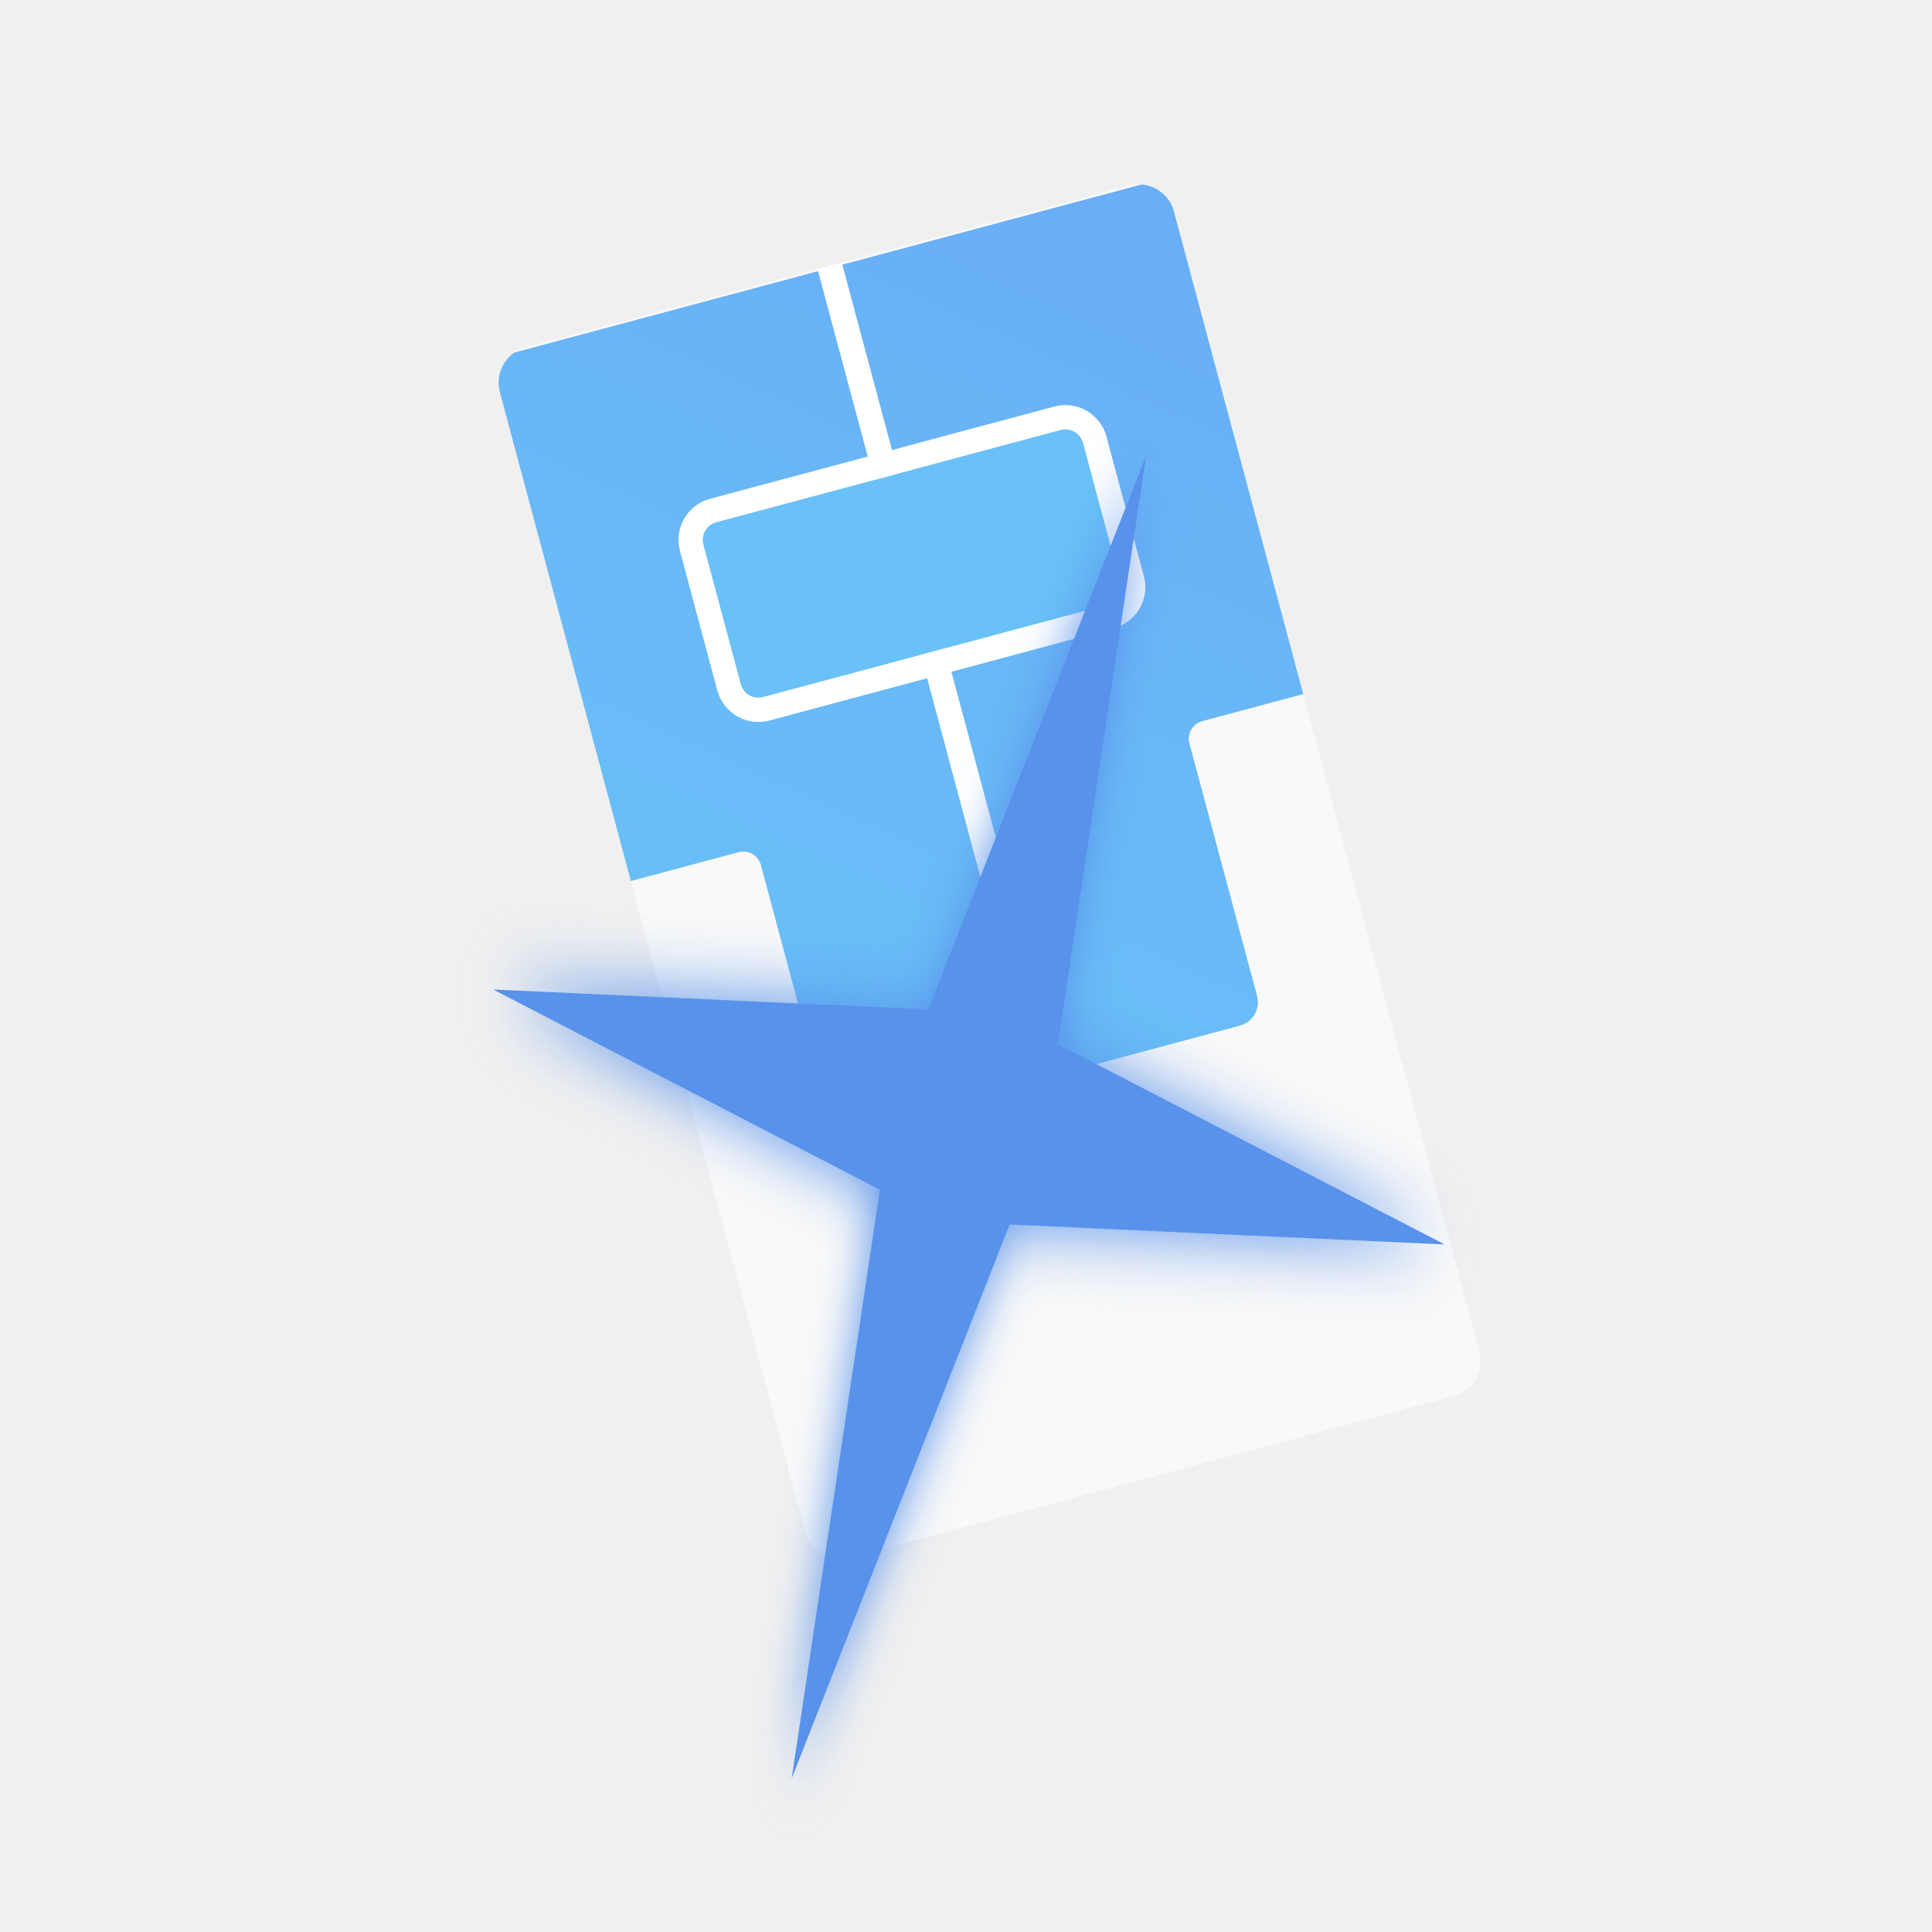
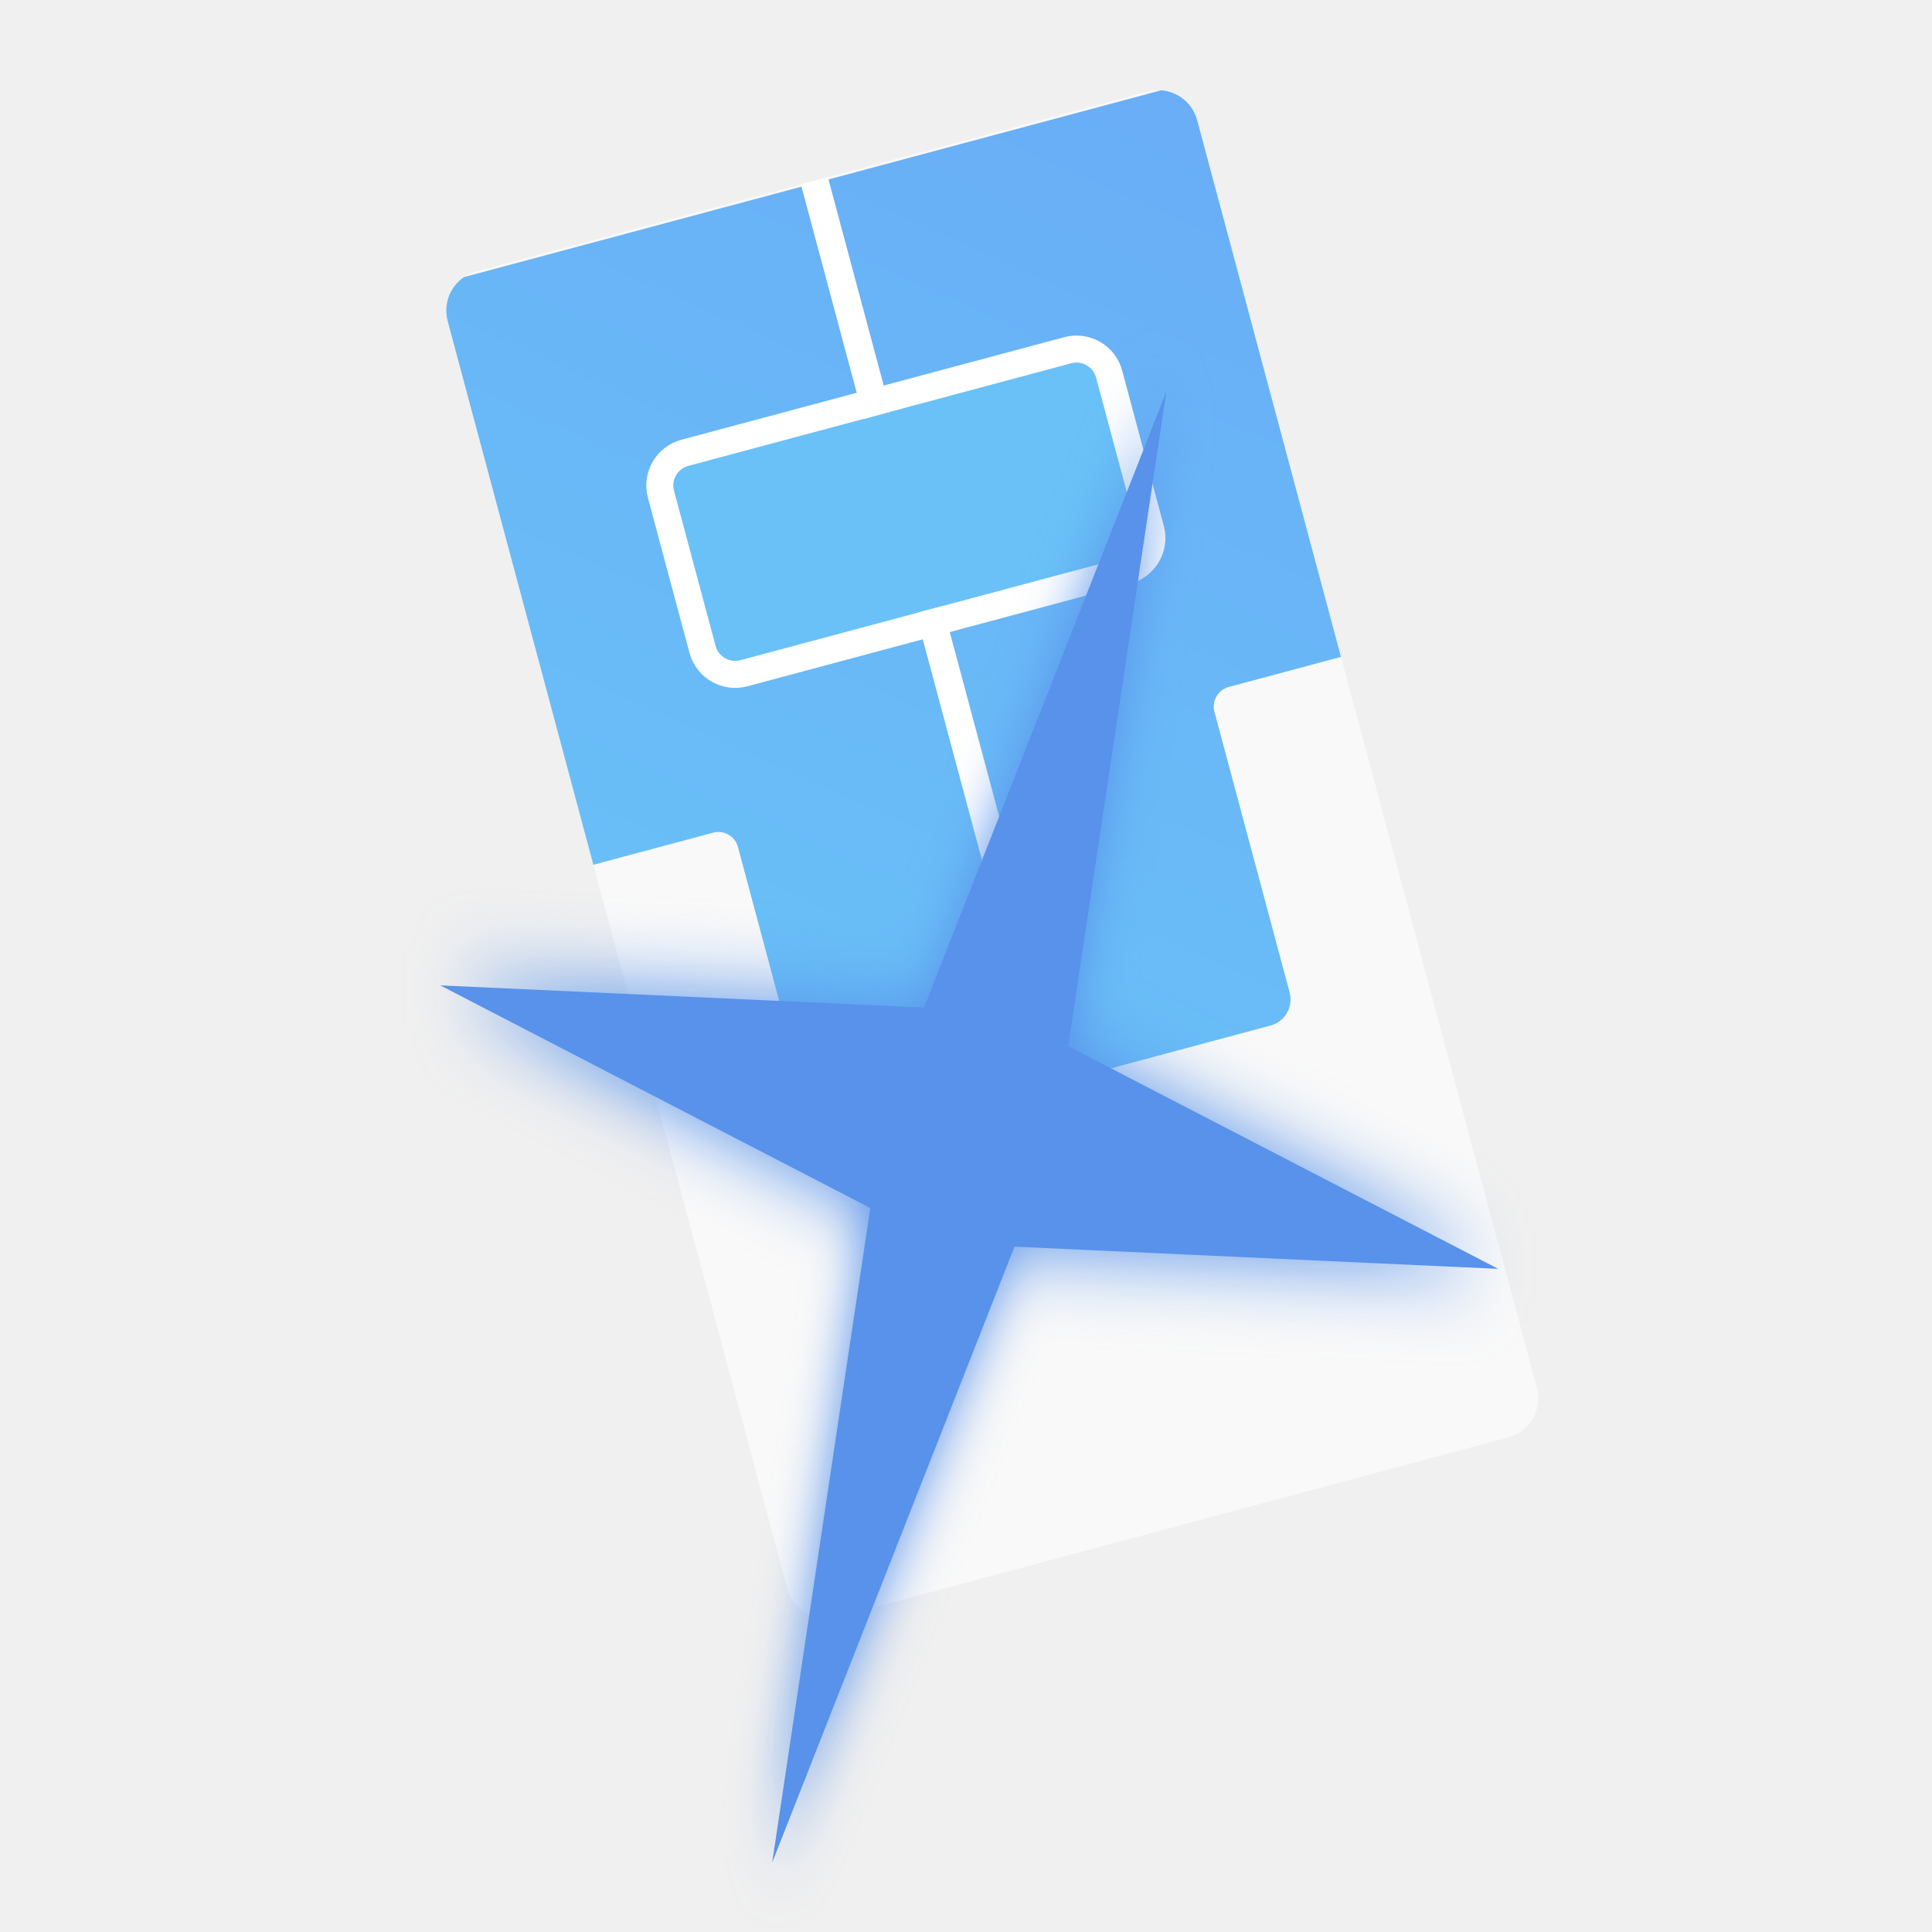
- <svg xmlns="http://www.w3.org/2000/svg" fill="none" version="1.1" width="318" height="318" viewBox="0 0 318 318">
+ <svg xmlns="http://www.w3.org/2000/svg" fill="none" version="1.1" width="286" height="286" viewBox="0 0 286 286">
  <defs>
    <clipPath id="master_svg0_1_5">
-       <rect x="0" y="0" width="318" height="318" rx="0" />
+       <rect x="0" y="0" width="286" height="286" rx="0" />
    </clipPath>
    <clipPath id="master_svg1_1_03">
-       <rect x="80.715" y="58.73" width="114.869" height="206.264" rx="6" />
+       <rect x="64.715" y="41.73" width="114.869" height="206.264" rx="6" />
    </clipPath>
    <linearGradient x1="0.74" y1="0.024" x2="0.014" y2="0.806" id="master_svg2_1_2217">
      <stop offset="0%" stop-color="#69AEF7" stop-opacity="1" />
      <stop offset="100%" stop-color="#69C1F7" stop-opacity="1" />
    </linearGradient>
    <filter id="master_svg3_1_0" filterUnits="objectBoundingBox" color-interpolation-filters="sRGB" x="-0.123" y="-0.089" width="1.247" height="1.177">
      <feFlood flood-opacity="0" result="BackgroundImageFix" />
      <feBlend mode="normal" in="SourceGraphic" in2="BackgroundImageFix" result="shape" />
      <feGaussianBlur stdDeviation="5" result="effect1_foregroundBlur" />
    </filter>
  </defs>
  <g clip-path="url(#master_svg0_1_5)">
-     <g transform="matrix(0.9659258,-0.258819,0.258819,0.9659258,-12.45024,22.89179)" clip-path="url(#master_svg1_1_03)">
-       <rect x="80.715" y="58.73" width="114.869" height="206.264" rx="6" fill="#F9F9F9" fill-opacity="1" />
+     <g transform="matrix(0.9659258,-0.258819,0.258819,0.9659258,-8.595494,18.17142)" clip-path="url(#master_svg1_1_03)">
+       <rect x="64.715" y="41.73" width="114.869" height="206.264" rx="6" fill="#F9F9F9" fill-opacity="1" />
      <g>
-         <path d="M77.672,59.071L225.592,59.071C227.801,59.071,229.592,60.862,229.592,63.071L229.592,192.994C229.592,195.203,227.801,196.994,225.592,196.994L204.385,196.994C202.176,196.994,200.385,195.203,200.385,192.994L200.385,149.98C200.385,148.323,199.042,146.98,197.385,146.98L178.385,146.98C176.728,146.98,175.385,148.323,175.385,149.98L175.385,192.994C175.385,195.203,173.594,196.994,171.385,196.994L106.071,196.994C103.862,196.994,102.071,195.203,102.071,192.994L102.071,151.06C102.071,149.403,100.728,148.06,99.071,148.06L80.071,148.06C78.414,148.06,77.071,149.403,77.071,151.06L77.071,195.295C77.071,196.233,76.31,196.994,75.371,196.994C74.433,196.994,73.672,196.233,73.672,195.295L73.672,63.071C73.672,60.862,75.463,59.071,77.672,59.071" fill-rule="evenodd" fill="url(#master_svg2_1_2217)" fill-opacity="1" />
+         <path d="M61.672,42.071L209.592,42.071C211.801,42.071,213.592,43.862,213.592,46.071L213.592,175.994C213.592,178.203,211.801,179.994,209.592,179.994L188.385,179.994C186.176,179.994,184.385,178.203,184.385,175.994L184.385,132.98C184.385,131.323,183.042,129.98,181.385,129.98L162.385,129.98C160.728,129.98,159.385,131.323,159.385,132.98L159.385,175.994C159.385,178.203,157.594,179.994,155.385,179.994L90.071,179.994C87.862,179.994,86.071,178.203,86.071,175.994L86.071,134.06C86.071,132.403,84.728,131.06,83.071,131.06L64.071,131.06C62.414,131.06,61.071,132.403,61.071,134.06L61.071,178.295C61.071,179.233,60.31,179.994,59.371,179.994C58.433,179.994,57.672,179.233,57.672,178.295L57.672,46.071C57.672,43.862,59.463,42.071,61.672,42.071" fill-rule="evenodd" fill="url(#master_svg2_1_2217)" fill-opacity="1" />
      </g>
      <g>
-         <rect x="136.46" y="36.987" width="4.135" height="170.564" rx="0" fill="#FFFFFF" fill-opacity="1" />
+         <rect x="120.46" y="19.987" width="4.135" height="170.564" rx="0" fill="#FFFFFF" fill-opacity="1" />
      </g>
      <g>
-         <rect x="106.582" y="94.661" width="64.685" height="29.779" rx="3" fill="#69C1F7" fill-opacity="1" />
-         <rect x="104.582" y="92.661" width="68.685" height="33.779" rx="5" fill-opacity="0" stroke-opacity="1" stroke="#FFFFFF" fill="none" stroke-width="4" />
+         <rect x="90.582" y="77.661" width="64.685" height="29.779" rx="3" fill="#69C1F7" fill-opacity="1" />
+         <rect x="88.582" y="75.661" width="68.685" height="33.779" rx="5" fill-opacity="0" stroke-opacity="1" stroke="#FFFFFF" fill="none" stroke-width="4" />
      </g>
    </g>
-     <g transform="matrix(0.9659258,0.258819,-0.258819,0.9659258,17.73607,-26.71876)" filter="url(#master_svg3_1_0)">
-       <path d="M191.414,54L202.462,151.35L272.485,166.709L202.462,182.068L191.414,279.419L180.366,182.068L110.343,166.709L180.366,151.35L191.414,54Z" fill="#5892EA" fill-opacity="1" />
+     <g transform="matrix(0.9659258,0.258819,-0.258819,0.9659258,12.79095,-23.15691)" filter="url(#master_svg3_1_0)">
+       <path d="M175.414,37L186.462,134.35L256.485,149.709L186.462,165.068L175.414,262.418L164.366,165.068L94.343,149.709L164.366,134.35L175.414,37Z" fill="#5892EA" fill-opacity="1" />
    </g>
-     <g transform="matrix(0.9659258,0.258819,-0.258819,0.9659258,17.73607,-26.71876)">
-       <path d="M191.414,54L202.462,151.35L272.485,166.709L202.462,182.068L191.414,279.419L180.366,182.068L110.343,166.709L180.366,151.35L191.414,54Z" fill="#5892EA" fill-opacity="1" />
+     <g transform="matrix(0.9659258,0.258819,-0.258819,0.9659258,12.79095,-23.15691)">
+       <path d="M175.414,37L186.462,134.35L256.485,149.709L186.462,165.068L175.414,262.418L164.366,165.068L94.343,149.709L164.366,134.35L175.414,37Z" fill="#5892EA" fill-opacity="1" />
    </g>
  </g>
</svg>
